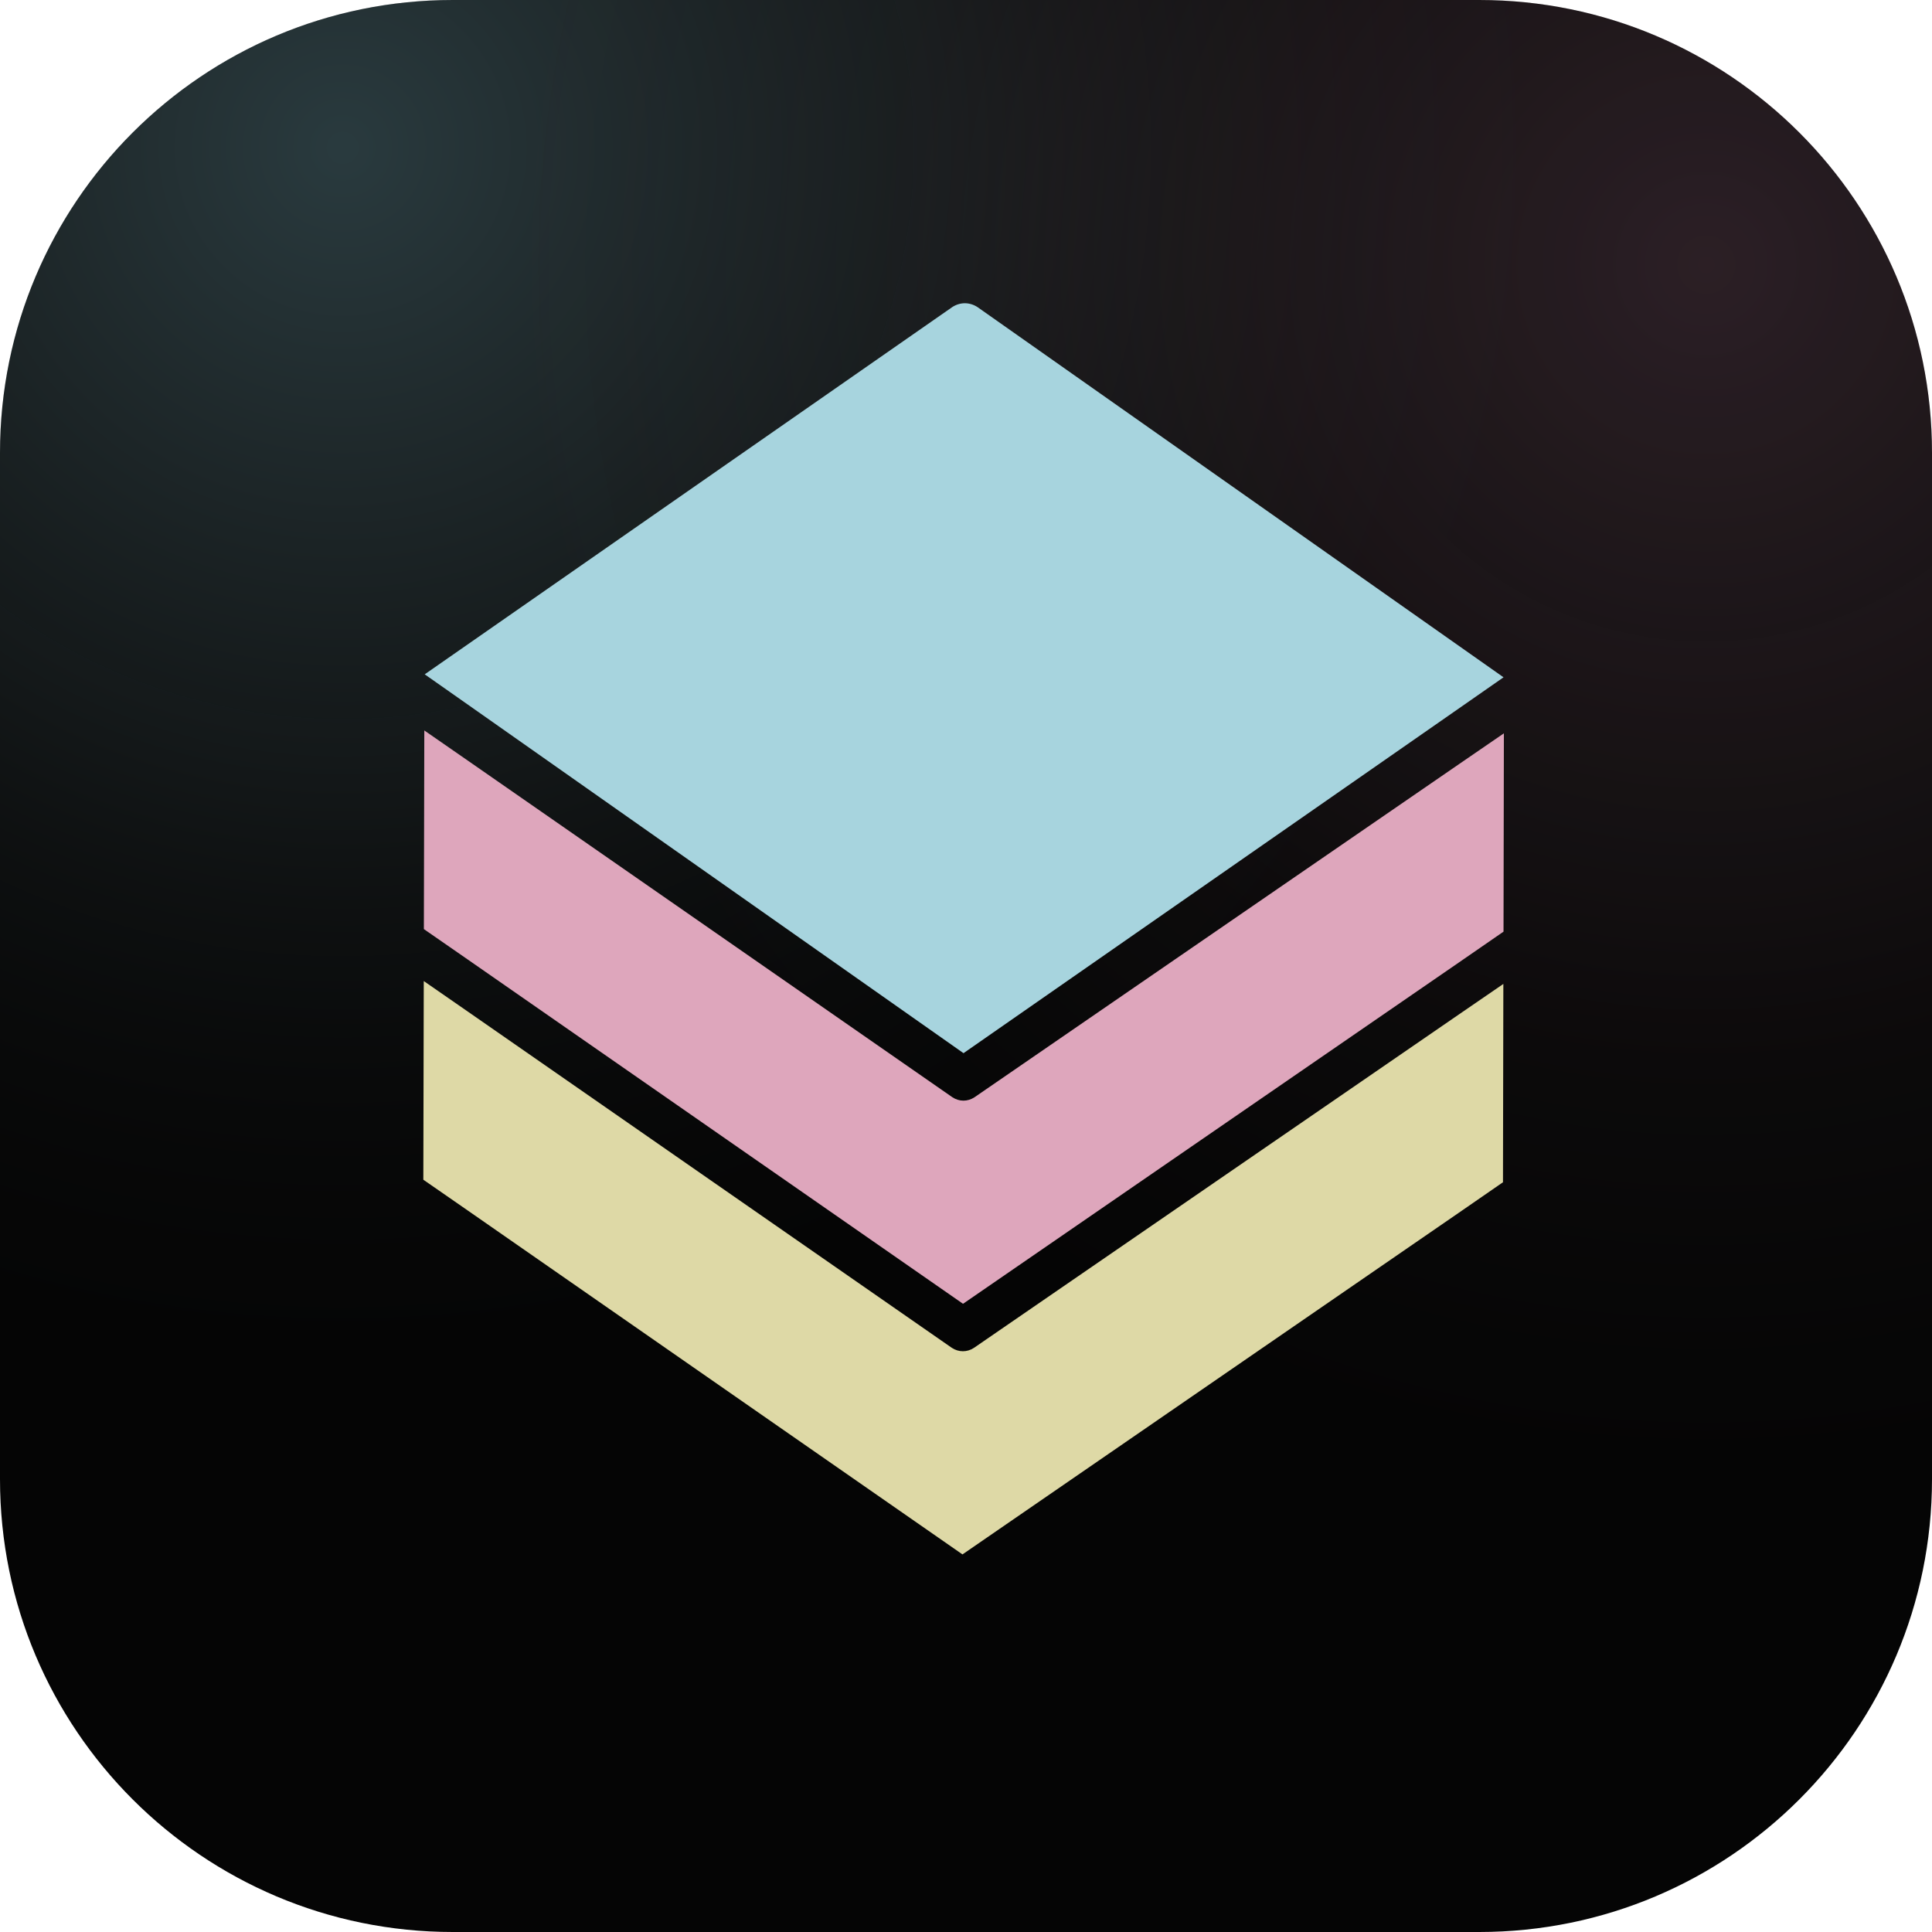
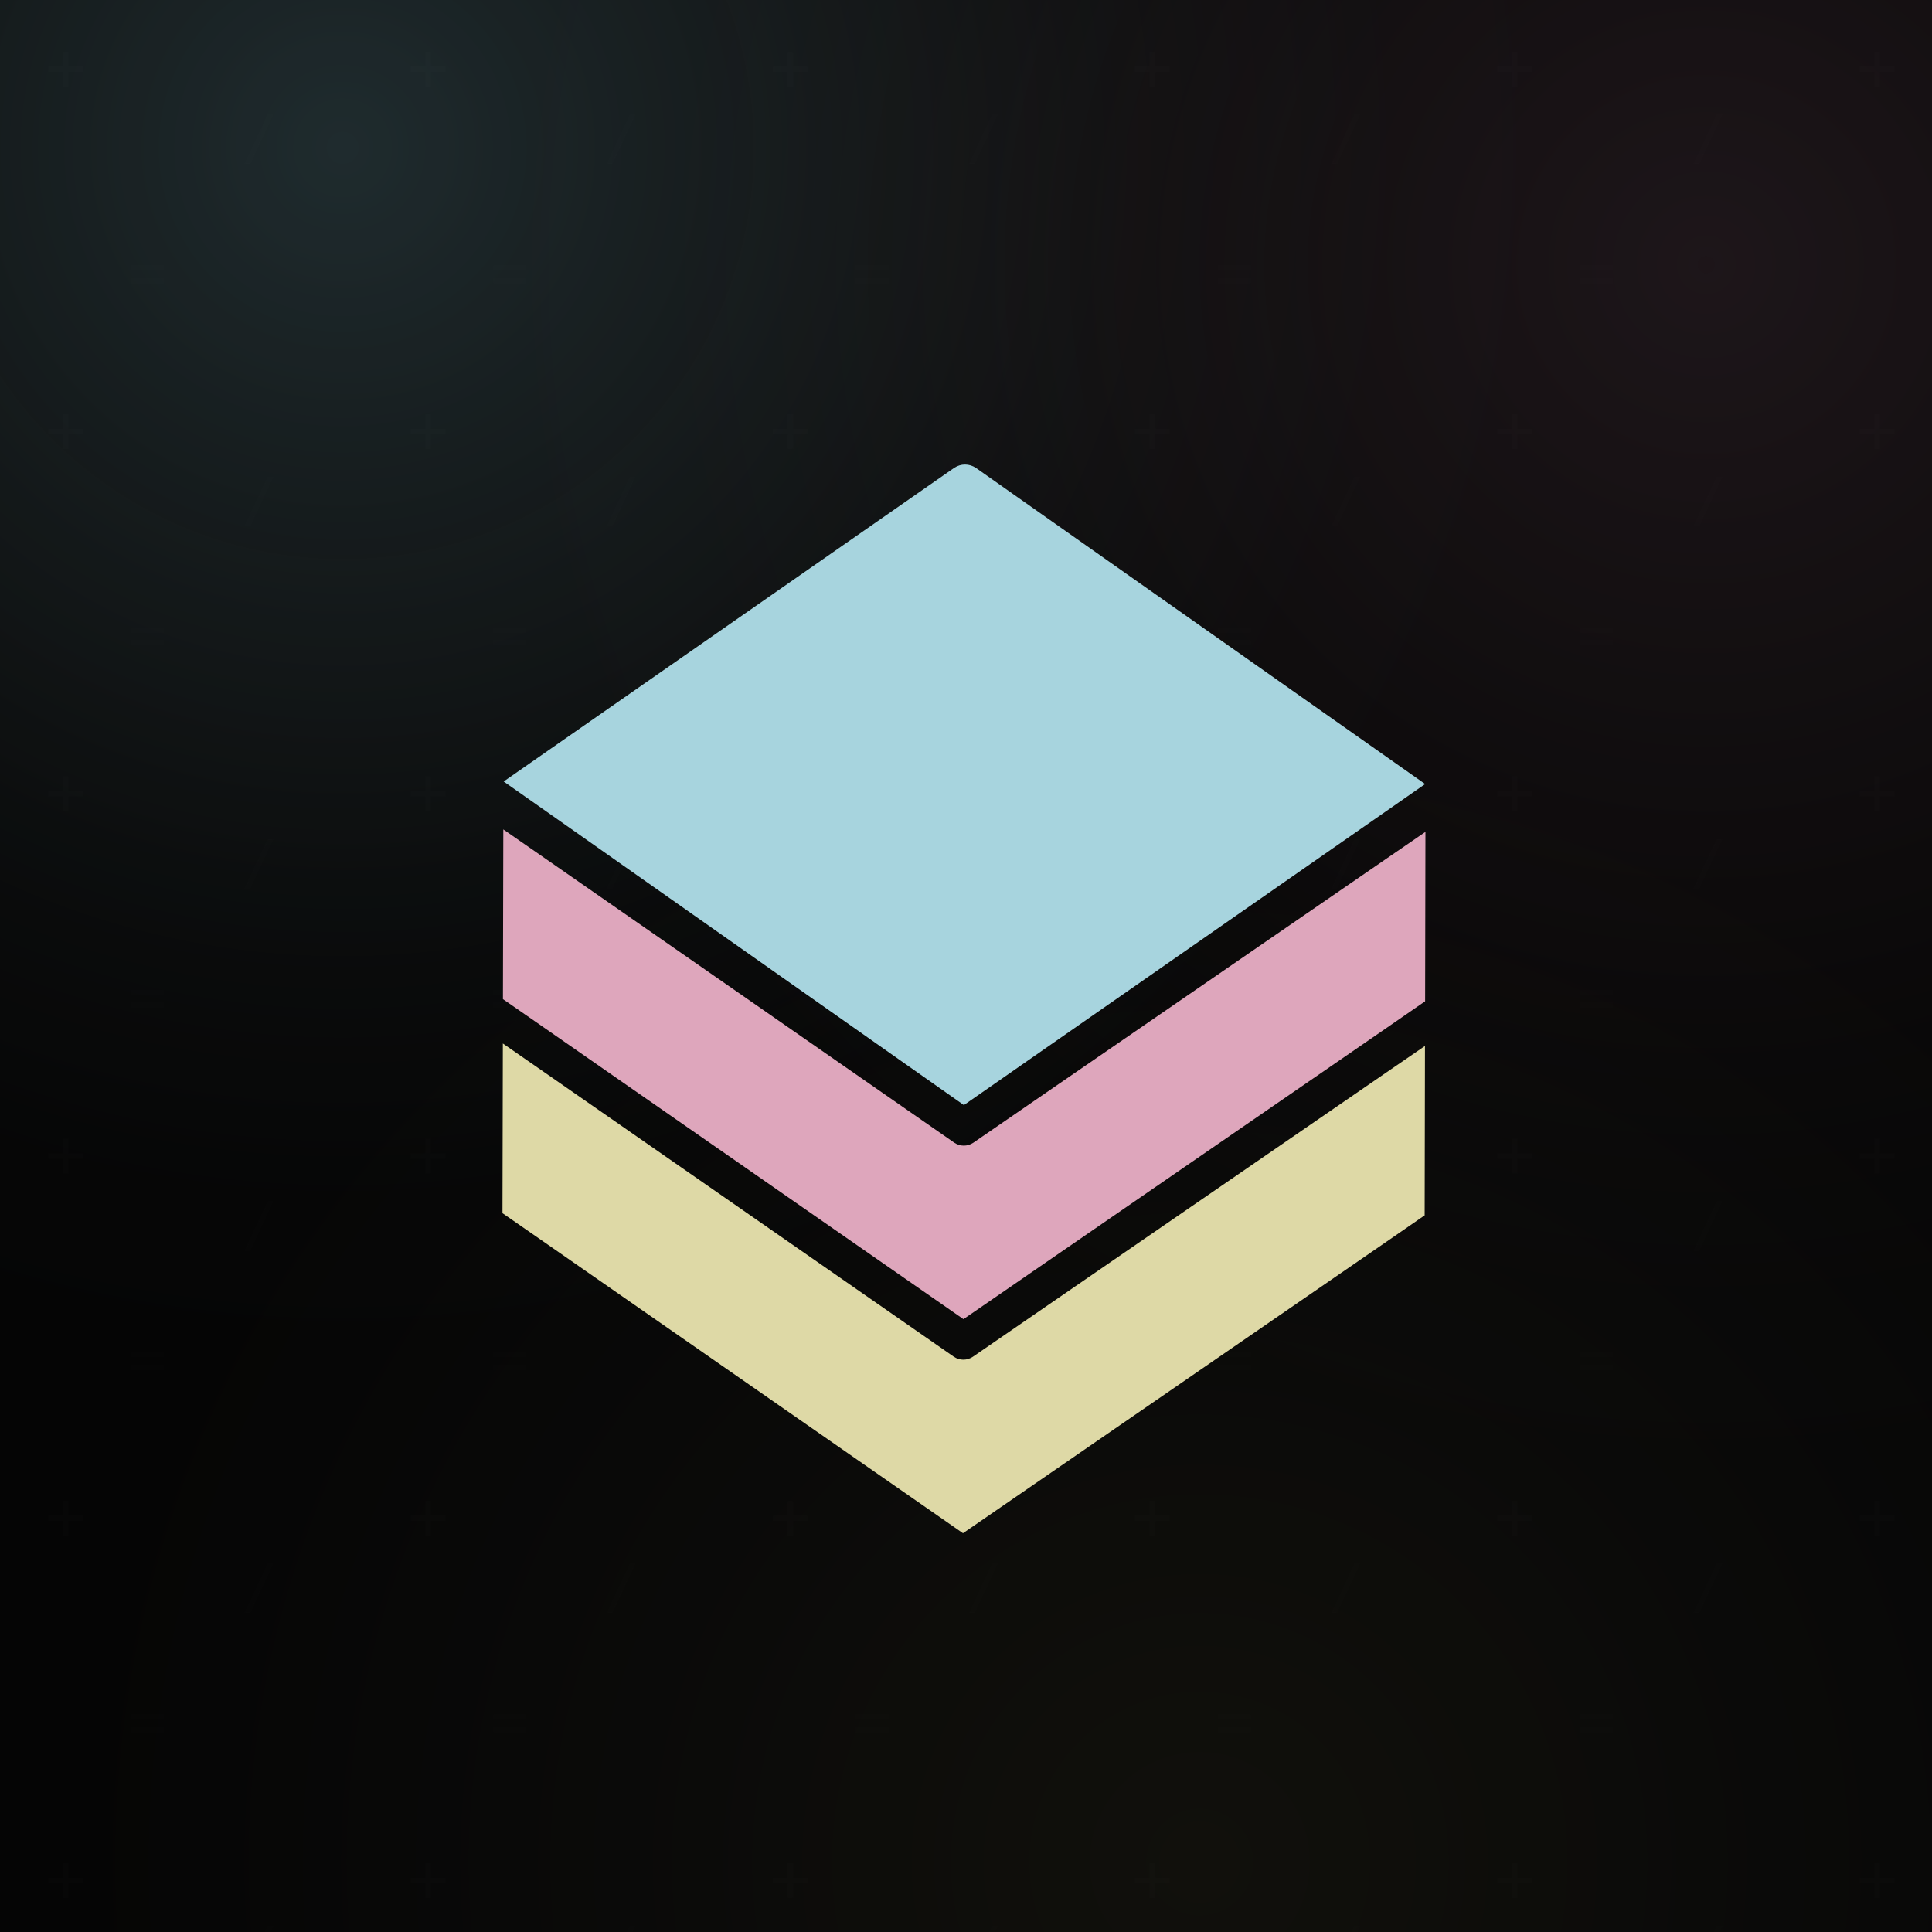
- <svg xmlns="http://www.w3.org/2000/svg" width="128" height="128" viewBox="0 0 128 128" fill="none">
+ <svg xmlns="http://www.w3.org/2000/svg" width="512" height="512" viewBox="0 0 512 512" fill="none">
  <defs>
    <radialGradient id="skyGlow" cx="18%" cy="8%" r="65%">
      <stop offset="0%" stop-color="#9CE3F4" stop-opacity=".24" />
      <stop offset="58%" stop-color="#A7D4DE" stop-opacity=".06" />
      <stop offset="100%" stop-color="#0A0A0B" stop-opacity="0" />
    </radialGradient>
    <radialGradient id="pinkGlow" cx="88%" cy="14%" r="66%">
      <stop offset="0%" stop-color="#F4A9CF" stop-opacity=".18" />
      <stop offset="58%" stop-color="#DEA6BC" stop-opacity=".045" />
      <stop offset="100%" stop-color="#0A0A0B" stop-opacity="0" />
    </radialGradient>
    <radialGradient id="goldGlow" cx="62%" cy="96%" r="68%">
      <stop offset="0%" stop-color="#EFE08C" stop-opacity=".12" />
      <stop offset="58%" stop-color="#DED9A6" stop-opacity=".035" />
      <stop offset="100%" stop-color="#0A0A0B" stop-opacity="0" />
    </radialGradient>
    <linearGradient id="brandLine" x1="0" y1="0" x2="1" y2="0">
      <stop offset="0%" stop-color="#A7D4DE" />
      <stop offset="50%" stop-color="#DEA6BC" />
      <stop offset="100%" stop-color="#DED9A6" />
    </linearGradient>
    <filter id="logoShadow" x="-60%" y="-60%" width="220%" height="220%">
      <feDropShadow dx="0" dy="22" stdDeviation="26" flood-color="#000000" flood-opacity=".45" />
      <feDropShadow dx="0" dy="0" stdDeviation="18" flood-color="#A7D4DE" flood-opacity=".16" />
    </filter>
    <filter id="softBlur" x="-20%" y="-20%" width="140%" height="140%">
      <feGaussianBlur stdDeviation="24" />
    </filter>
    <pattern id="glyphs" width="96" height="96" patternUnits="userSpaceOnUse">
      <text x="12" y="24" fill="rgba(255,255,255,.045)" font-size="18" font-family="ui-monospace, SFMono-Regular, Menlo, monospace">+</text>
      <text x="64" y="42" fill="rgba(255,255,255,.036)" font-size="16" font-family="ui-monospace, SFMono-Regular, Menlo, monospace">/</text>
      <text x="34" y="78" fill="rgba(255,255,255,.032)" font-size="17" font-family="ui-monospace, SFMono-Regular, Menlo, monospace">=</text>
    </pattern>
  </defs>
-   <rect width="128" height="128" rx="30" fill="#050505" />
-   <rect width="128" height="128" rx="30" fill="url(#skyGlow)" />
-   <rect width="128" height="128" rx="30" fill="url(#pinkGlow)" opacity=".9" />
-   <g transform="translate(28 20) scale(0.4210526)" opacity="1">
+   <rect width="512" height="512" rx="0" fill="#050505" />
+   <rect width="512" height="512" rx="0" fill="url(#skyGlow)" opacity=".72" />
+   <rect width="512" height="512" rx="0" fill="url(#pinkGlow)" opacity=".56" />
+   <rect width="512" height="512" rx="0" fill="url(#goldGlow)" opacity=".42" />
+   <rect width="512" height="512" rx="0" fill="url(#glyphs)" opacity=".16" />
+   <g transform="translate(133 122.7949) scale(1.438596)" opacity="1">
    <path d="M83.338 0.82L0.329 58.605L8.326 64.22L85.108 118.216L162.136 64.611L170.082 59.074L87.324 0.833C86.086 0.016 84.579 0.009 83.338 0.82Z" fill="#A7D4DE" />
    <path d="M86.835 125.155C85.75 125.866 84.431 125.863 83.349 125.146L7.219 72.256L0.265 67.436L0.196 98.694L7.151 103.514L85.031 157.652L163.105 103.911L170.078 99.095L170.137 67.889L163.164 72.674L86.835 125.155Z" fill="#DEA6BC" />
    <path d="M86.75 164.587C85.665 165.298 84.346 165.295 83.263 164.578L7.134 111.688L0.18 106.869L0.111 138.127L7.066 142.947L84.945 197.085L163.02 143.344L169.993 138.527L170.052 107.322L163.079 112.106L86.75 164.587Z" fill="#DED9A6" />
  </g>
</svg>
